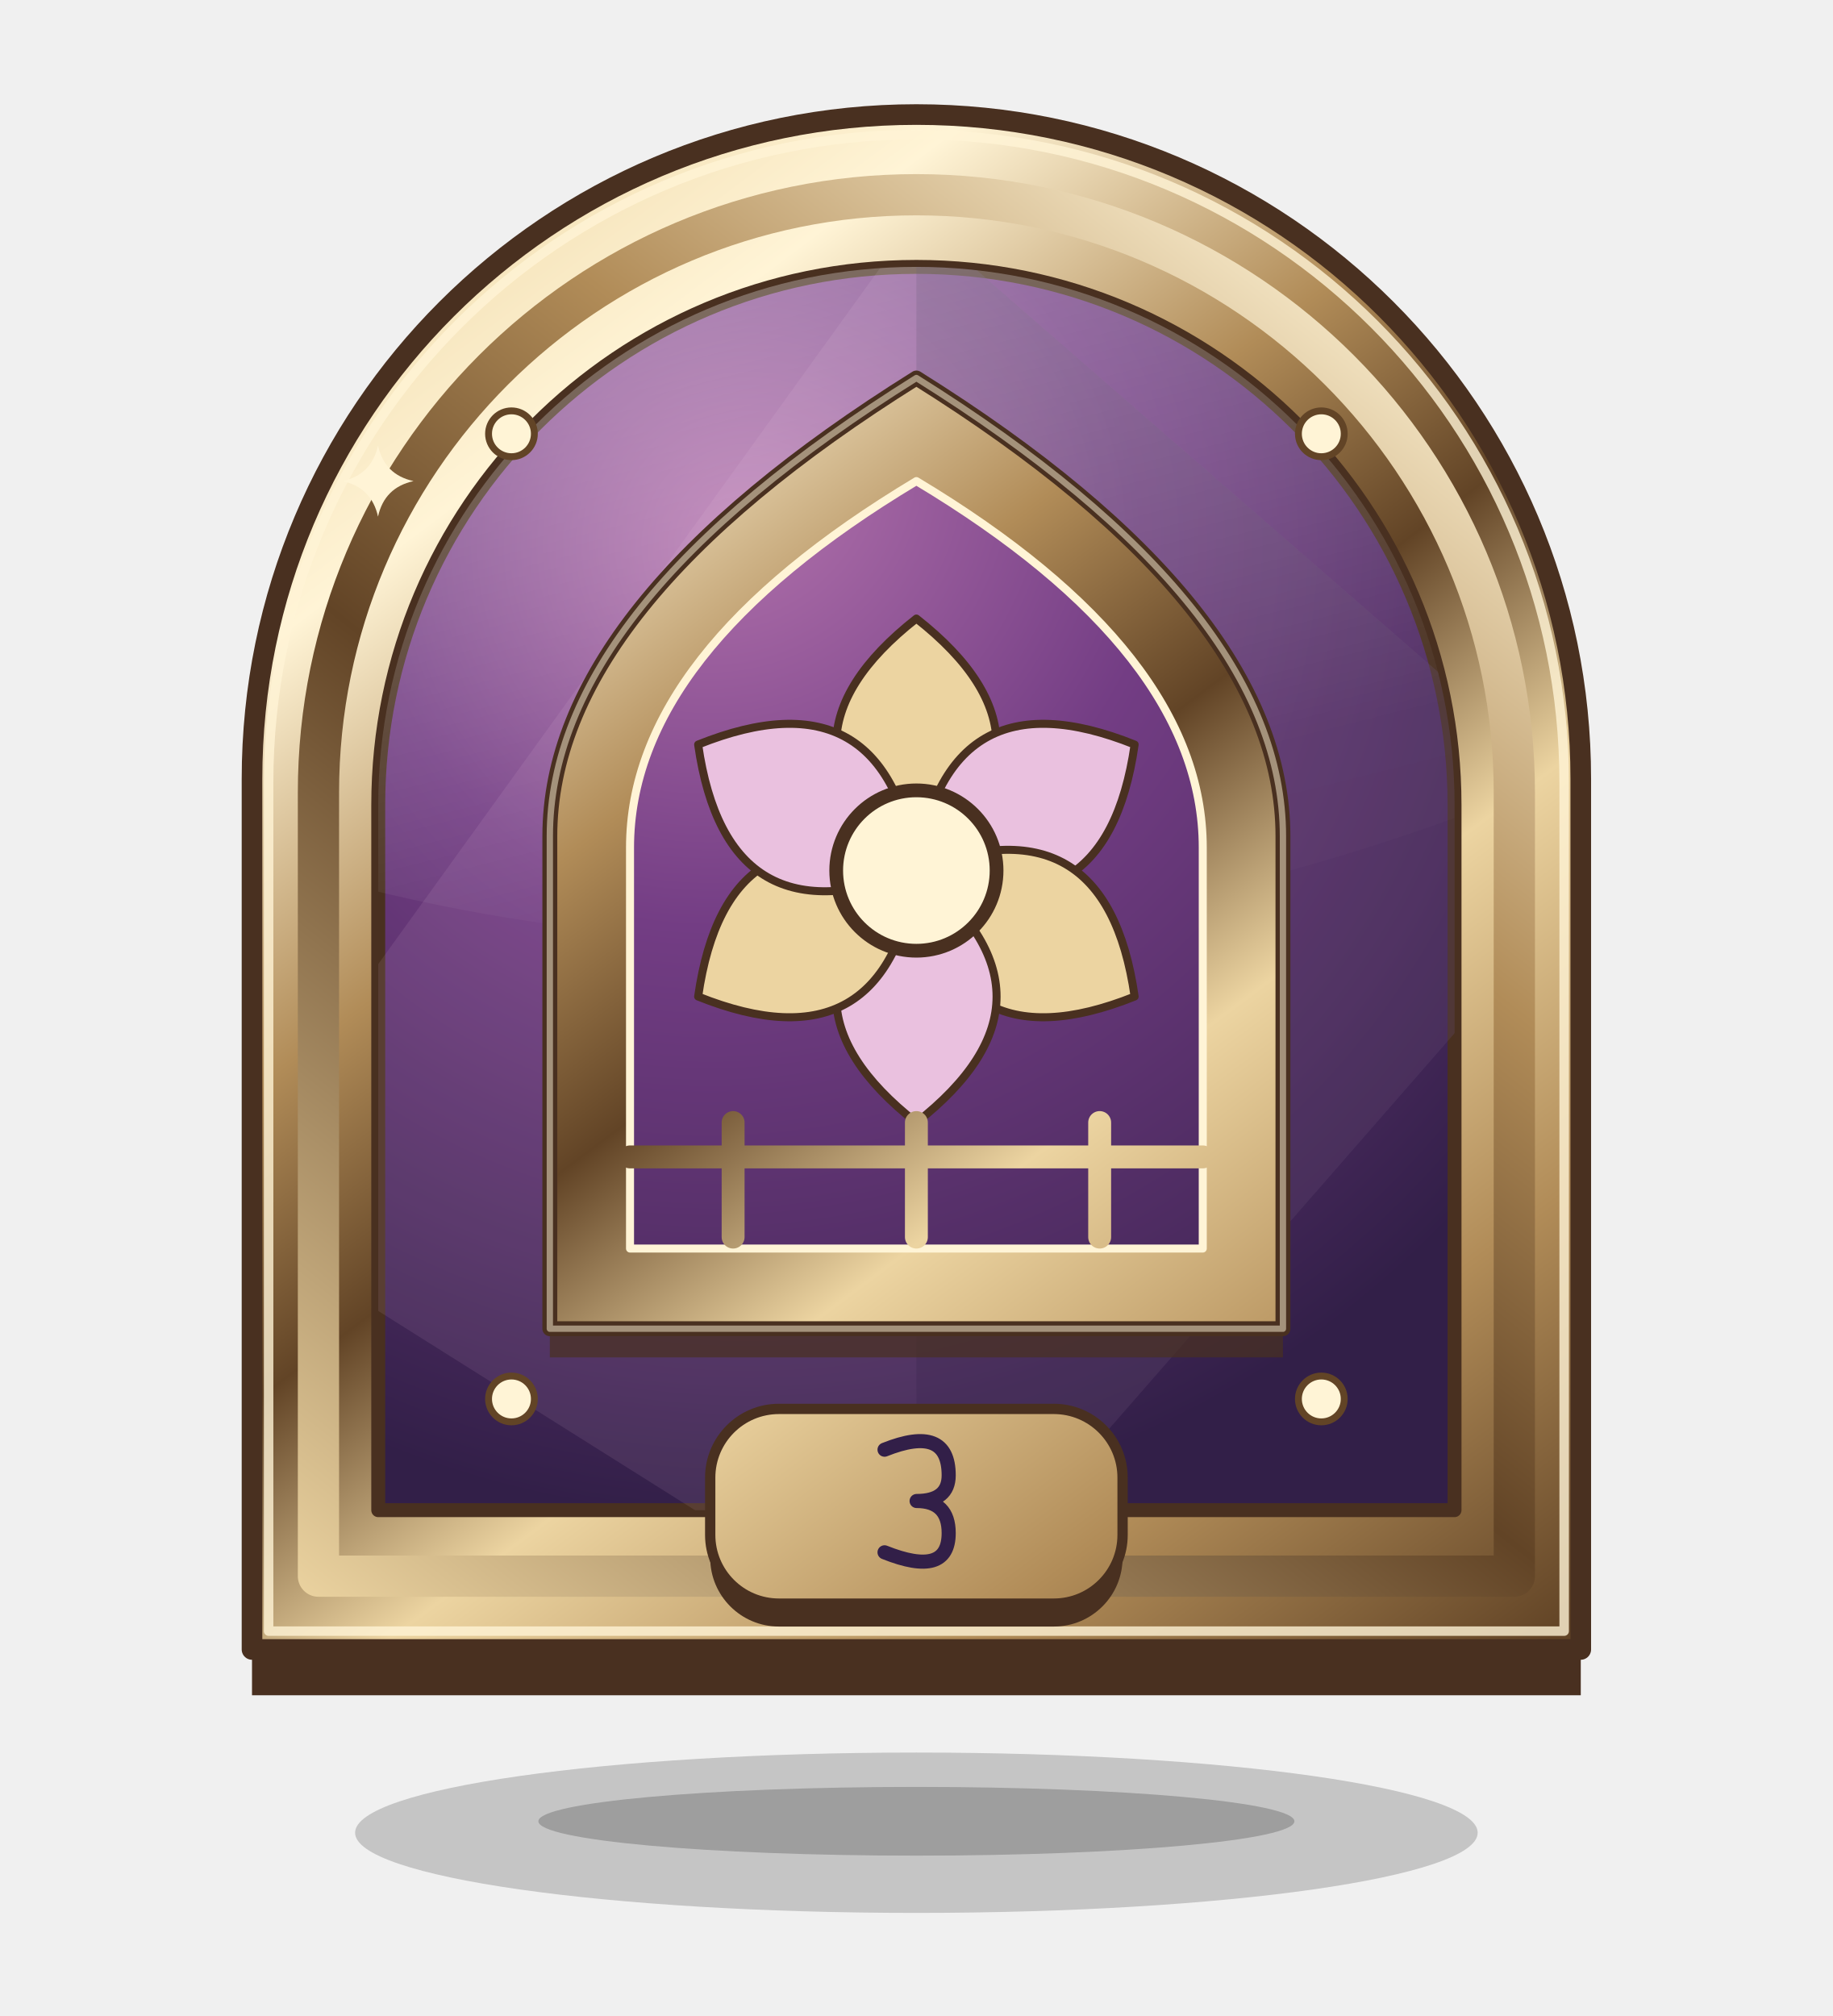
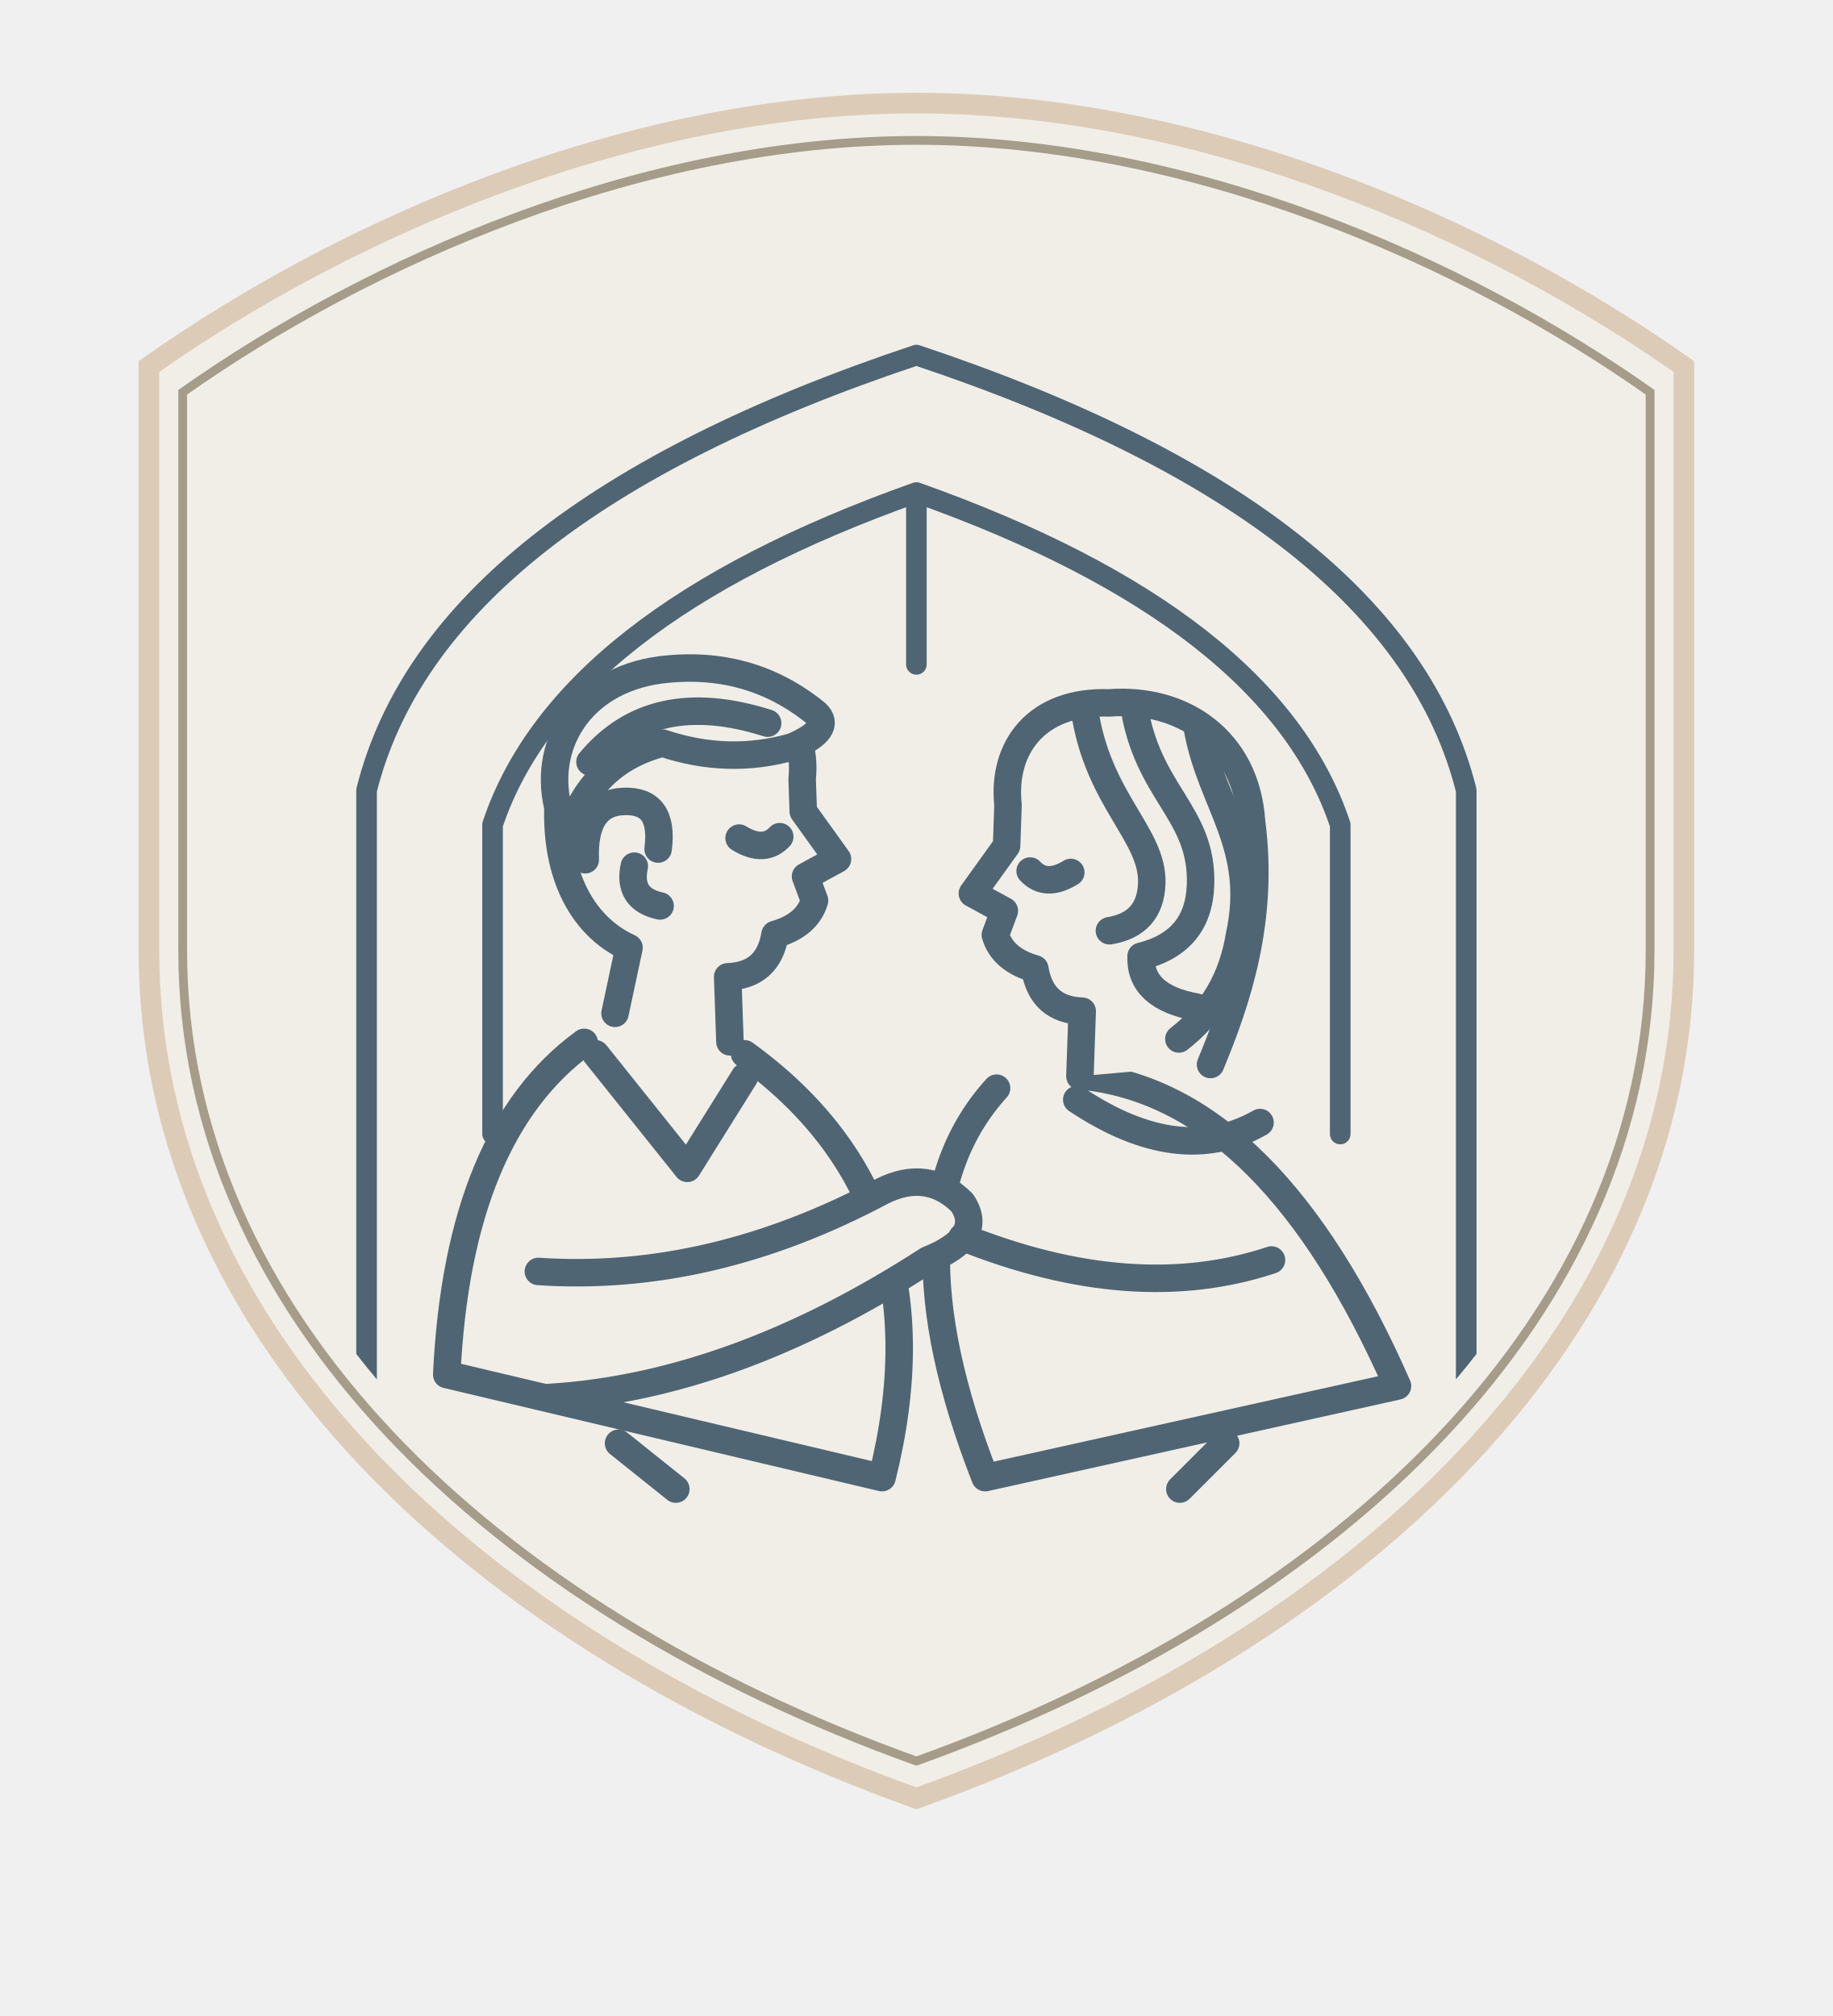
- <svg xmlns="http://www.w3.org/2000/svg" viewBox="0 0 160 176" aria-hidden="true" focusable="false" class="oa-badge-art" data-badge-art="duo-hc-chapel-3" data-art-motif="rose-window" data-locked="false">
+ <svg xmlns="http://www.w3.org/2000/svg" viewBox="0 0 160 176" aria-hidden="true" focusable="false" data-badge-art="duo-hc-chapel-3" data-art-motif="a-quiet-embrace-under-the-arch">
  <defs>
-     <linearGradient id="oba-asset-duo-hc-chapel-3-e-metal" x1="25" y1="15" x2="126" y2="150" gradientUnits="userSpaceOnUse">
-       <stop stop-color="#ecd4a1" />
-       <stop offset=".19" stop-color="#fff4d6" />
-       <stop offset=".37" stop-color="#b18c58" />
-       <stop offset=".5" stop-color="#624426" />
-       <stop offset=".64" stop-color="#ecd4a1" />
-       <stop offset=".82" stop-color="#b18c58" />
-       <stop offset="1" stop-color="#624426" />
-     </linearGradient>
-     <linearGradient id="oba-asset-duo-hc-chapel-3-e-bevel" x1="25" y1="151" x2="130" y2="18" gradientUnits="userSpaceOnUse">
-       <stop stop-color="#ecd4a1" />
-       <stop offset=".46" stop-color="#624426" />
-       <stop offset=".7" stop-color="#b18c58" />
-       <stop offset="1" stop-color="#fff4d6" />
-     </linearGradient>
-     <radialGradient id="oba-asset-duo-hc-chapel-3-e-enamel" cx="62" cy="40" r="105" gradientUnits="userSpaceOnUse">
-       <stop stop-color="#b877b0" />
-       <stop offset=".39" stop-color="#733d84" />
-       <stop offset="1" stop-color="#321f48" />
-     </radialGradient>
-     <linearGradient id="oba-asset-duo-hc-chapel-3-e-accent" x1="49" y1="39" x2="112" y2="119" gradientUnits="userSpaceOnUse">
-       <stop stop-color="#eac1df" />
-       <stop offset=".34" stop-color="#cfabec" />
-       <stop offset="1" stop-color="#733d84" />
-     </linearGradient>
-     <linearGradient id="oba-asset-duo-hc-chapel-3-e-gloss" x1="60" y1="20" x2="83" y2="111" gradientUnits="userSpaceOnUse">
-       <stop stop-color="#ffffff" stop-opacity=".32" />
-       <stop offset=".6" stop-color="#ffffff" stop-opacity=".02" />
-       <stop offset="1" stop-color="#ffffff" stop-opacity="0" />
-     </linearGradient>
-     <clipPath id="oba-asset-duo-hc-chapel-3-e-field">
-       <path d="M22 144V68A58 58 0 0 1 138 68V144Z" fill="#fff" transform="translate(80 80) scale(.81) translate(-80 -80)" />
+     <clipPath id="oba-asset-duo-hc-chapel-3-e-scene">
+       <path d="M80 9 C105 9 130 20 147 32 L147 83 C147 116 119 143 80 157 C41 143 13 116 13 83 L13 32 C30 20 55 9 80 9Z" transform="translate(80 83) scale(.92) translate(-80 -83)" />
    </clipPath>
  </defs>
-   <ellipse cx="80" cy="160" rx="49" ry="7" fill="#000" opacity=".18" />
-   <ellipse cx="80" cy="159" rx="33" ry="3" fill="#000" opacity=".2" />
-   <path d="M22 144V68A58 58 0 0 1 138 68V144Z" fill="#493020" transform="translate(0 4)" />
-   <path d="M22 144V68A58 58 0 0 1 138 68V144Z" fill="url(#oba-asset-duo-hc-chapel-3-e-metal)" stroke="#493020" stroke-width="1.8" stroke-linejoin="round" stroke-linecap="round" />
-   <path d="M22 144V68A58 58 0 0 1 138 68V144Z" fill="none" stroke="#fff4d6" stroke-width="0.85" stroke-linejoin="round" stroke-linecap="round" transform="translate(80 80) scale(.975) translate(-80 -80)" opacity=".8" />
-   <path d="M22 144V68A58 58 0 0 1 138 68V144Z" fill="none" stroke="url(#oba-asset-duo-hc-chapel-3-e-bevel)" stroke-width="4" stroke-linejoin="round" stroke-linecap="round" transform="translate(80 80) scale(.9) translate(-80 -80)" />
-   <path d="M22 144V68A58 58 0 0 1 138 68V144Z" fill="url(#oba-asset-duo-hc-chapel-3-e-enamel)" stroke="#493020" stroke-width="1.5" stroke-linejoin="round" stroke-linecap="round" transform="translate(80 80) scale(.81) translate(-80 -80)" />
-   <g clip-path="url(#oba-asset-duo-hc-chapel-3-e-field)">
-     <path d="M18 105L80 19L142 73L80 144Z" fill="#eac1df" opacity=".1" />
-     <path d="M80 19L80 144L142 73Z" fill="#321f48" opacity=".23" />
-     <path d="M14 18H147V63Q78 96 14 72Z" fill="url(#oba-asset-duo-hc-chapel-3-e-gloss)" />
+   <path d="M80 9 C105 9 130 20 147 32 L147 83 C147 116 119 143 80 157 C41 143 13 116 13 83 L13 32 C30 20 55 9 80 9Z" fill="#F0EEE7" stroke="#DCCCB7" stroke-width="1.8" />
+   <path d="M80 9 C105 9 130 20 147 32 L147 83 C147 116 119 143 80 157 C41 143 13 116 13 83 L13 32 C30 20 55 9 80 9Z" transform="translate(80 83) scale(.956) translate(-80 -83)" fill="none" stroke="#A59C89" stroke-width=".8" />
+   <g clip-path="url(#oba-asset-duo-hc-chapel-3-e-scene)" fill="none" stroke="#4F6573" stroke-width="2.4" stroke-linecap="round" stroke-linejoin="round">
+     <path d="M32 122 L32 69 Q38 45 80 31 Q122 45 128 69 L128 122 M43 99 L43 72 Q49 54 80 43 Q111 54 117 72 L117 99 M80 43 L80 58" stroke-width="1.8" />
+     <path d="M51 91 Q40 99 39 120 L77 129 Q83 105 65 92" fill="#F0EEE7" />
+     <path d="M95 94 Q111 96 122 121 L86 129 Q77 106 87 95" fill="#F0EEE7" />
+     <g transform="translate(61 74) rotate(-2) scale(0.71 0.71)" stroke-width="3.38">
+       <path d="M-11 20 L-9 12 C-15 9-18 2-17-7 C-17-16-10-22 0-21 C9-21 14-15 13-8 L13-4 L17 2 L13 4 L14 7 Q13 10 9 11 Q8 16 3 16 L3 24" fill="#F0EEE7" />
+       <path d="M-17-5 C-19-13-14-21-4-22 Q7-23 15-16 Q17-14 12-12 Q4-10-4-13 Q-13-11-16-2" fill="#F0EEE7" />
+       <path d="M-13-11 Q-5-20 9-15 M-14 1 Q-14-6-9-6 Q-4-6-5 0 M-8 2 Q-9 6-5 7" />
+       <path d="M5-1 Q8 1 10-1" />
+     </g>
+     <g transform="translate(97 77) rotate(2) scale(-0.71 0.71)" stroke-width="3.38">
+       <path d="M-13 22 C-16 14-19 4-17-8 C-16-18-8-23 1-22 C10-22 14-16 13-9 L13-4 L17 2 L13 4 L14 7 Q13 10 9 11 Q8 16 3 16 L3 24" fill="#F0EEE7" />
+       <path d="M-2-22 C-4-11-11-9-11 0 Q-11 7-4 9 Q-4 14-11 15 M4-21 C2-10-5-6-5 0 Q-5 5 0 6 M-10-19 C-12-10-18-5-16 6 Q-15 14-9 19" />
+       <path d="M5-1 Q8 1 10-1" />
+     </g>
+     <path d="M52 92 L60 102 L65 94 M94 96 Q103 102 110 98" />
+     <path d="M47 111 Q62 112 77 104 Q81 102 84 105 Q86 108 81 110 Q64 121 48 122" fill="#F0EEE7" />
+     <path d="M111 110 Q99 114 84 108 M54 126 L59 130 M107 126 L103 130" />
  </g>
-   <circle cx="44.65" cy="122.13" r="2" fill="#fff4d6" stroke="#624426" stroke-width="0.6" />
-   <circle cx="44.65" cy="37.87" r="2" fill="#fff4d6" stroke="#624426" stroke-width="0.6" />
-   <circle cx="115.35" cy="37.87" r="2" fill="#fff4d6" stroke="#624426" stroke-width="0.6" />
-   <circle cx="115.35" cy="122.13" r="2" fill="#fff4d6" stroke="#624426" stroke-width="0.6" />
-   <path d="M48 116V73Q48 53 80 33Q112 53 112 73V116Z" fill="#493020" transform="translate(0 2.5)" opacity=".7" />
-   <path d="M48 116V73Q48 53 80 33Q112 53 112 73V116Z" fill="url(#oba-asset-duo-hc-chapel-3-e-metal)" stroke="#493020" stroke-width="1.3" stroke-linejoin="round" stroke-linecap="round" />
-   <path d="M48 116V73Q48 53 80 33Q112 53 112 73V116Z" fill="none" stroke="#fff4d6" stroke-width="0.55" stroke-linejoin="round" stroke-linecap="round" opacity=".5" />
-   <path d="M55 109V74Q55 57 80 42Q105 57 105 74V109Z" fill="url(#oba-asset-duo-hc-chapel-3-e-enamel)" stroke="#fff4d6" stroke-width="0.7" stroke-linejoin="round" stroke-linecap="round" />
-   <g transform="translate(80 76) rotate(0)">
-     <path d="M0 0Q-14-11 0-22Q14-11 0 0Z" fill="url(#oba-asset-duo-hc-chapel-3-e-metal)" stroke="#493020" stroke-width="0.7" stroke-linejoin="round" stroke-linecap="round" />
-   </g>
-   <g transform="translate(80 76) rotate(60)">
-     <path d="M0 0Q-14-11 0-22Q14-11 0 0Z" fill="url(#oba-asset-duo-hc-chapel-3-e-accent)" stroke="#493020" stroke-width="0.7" stroke-linejoin="round" stroke-linecap="round" />
-   </g>
-   <g transform="translate(80 76) rotate(120)">
-     <path d="M0 0Q-14-11 0-22Q14-11 0 0Z" fill="url(#oba-asset-duo-hc-chapel-3-e-metal)" stroke="#493020" stroke-width="0.7" stroke-linejoin="round" stroke-linecap="round" />
-   </g>
-   <g transform="translate(80 76) rotate(180)">
-     <path d="M0 0Q-14-11 0-22Q14-11 0 0Z" fill="url(#oba-asset-duo-hc-chapel-3-e-accent)" stroke="#493020" stroke-width="0.7" stroke-linejoin="round" stroke-linecap="round" />
-   </g>
-   <g transform="translate(80 76) rotate(240)">
-     <path d="M0 0Q-14-11 0-22Q14-11 0 0Z" fill="url(#oba-asset-duo-hc-chapel-3-e-metal)" stroke="#493020" stroke-width="0.7" stroke-linejoin="round" stroke-linecap="round" />
-   </g>
-   <g transform="translate(80 76) rotate(300)">
-     <path d="M0 0Q-14-11 0-22Q14-11 0 0Z" fill="url(#oba-asset-duo-hc-chapel-3-e-accent)" stroke="#493020" stroke-width="0.7" stroke-linejoin="round" stroke-linecap="round" />
-   </g>
-   <circle cx="80" cy="76" r="7" fill="#fff4d6" stroke="#493020" stroke-width="1.2" />
-   <path d="M55 101H105M64 108V98M80 108V98M96 108V98" fill="none" stroke="url(#oba-asset-duo-hc-chapel-3-e-metal)" stroke-width="2" stroke-linejoin="round" stroke-linecap="round" />
-   <rect x="62" y="125" width="36" height="17" rx="6" fill="#493020" />
-   <rect x="62" y="123" width="36" height="17" rx="6" fill="url(#oba-asset-duo-hc-chapel-3-e-metal)" stroke="#493020" stroke-width="0.9" />
-   <g transform="translate(77.22 126) scale(0.56)">
-     <g transform="translate(0 0)">
-       <path d="M0 1Q10-3 10 5Q10 9 5 9Q10 9 10 14Q10 21 0 17" fill="none" stroke="#321f48" stroke-width="2.2" stroke-linejoin="round" stroke-linecap="round" />
-     </g>
-   </g>
-   <path d="M33 38.9Q33.558 41.442 36.1 42Q33.558 42.558 33 45.1Q32.442 42.558 29.9 42Q32.442 41.442 33 38.9Z" fill="#fff4d6" />
</svg>
